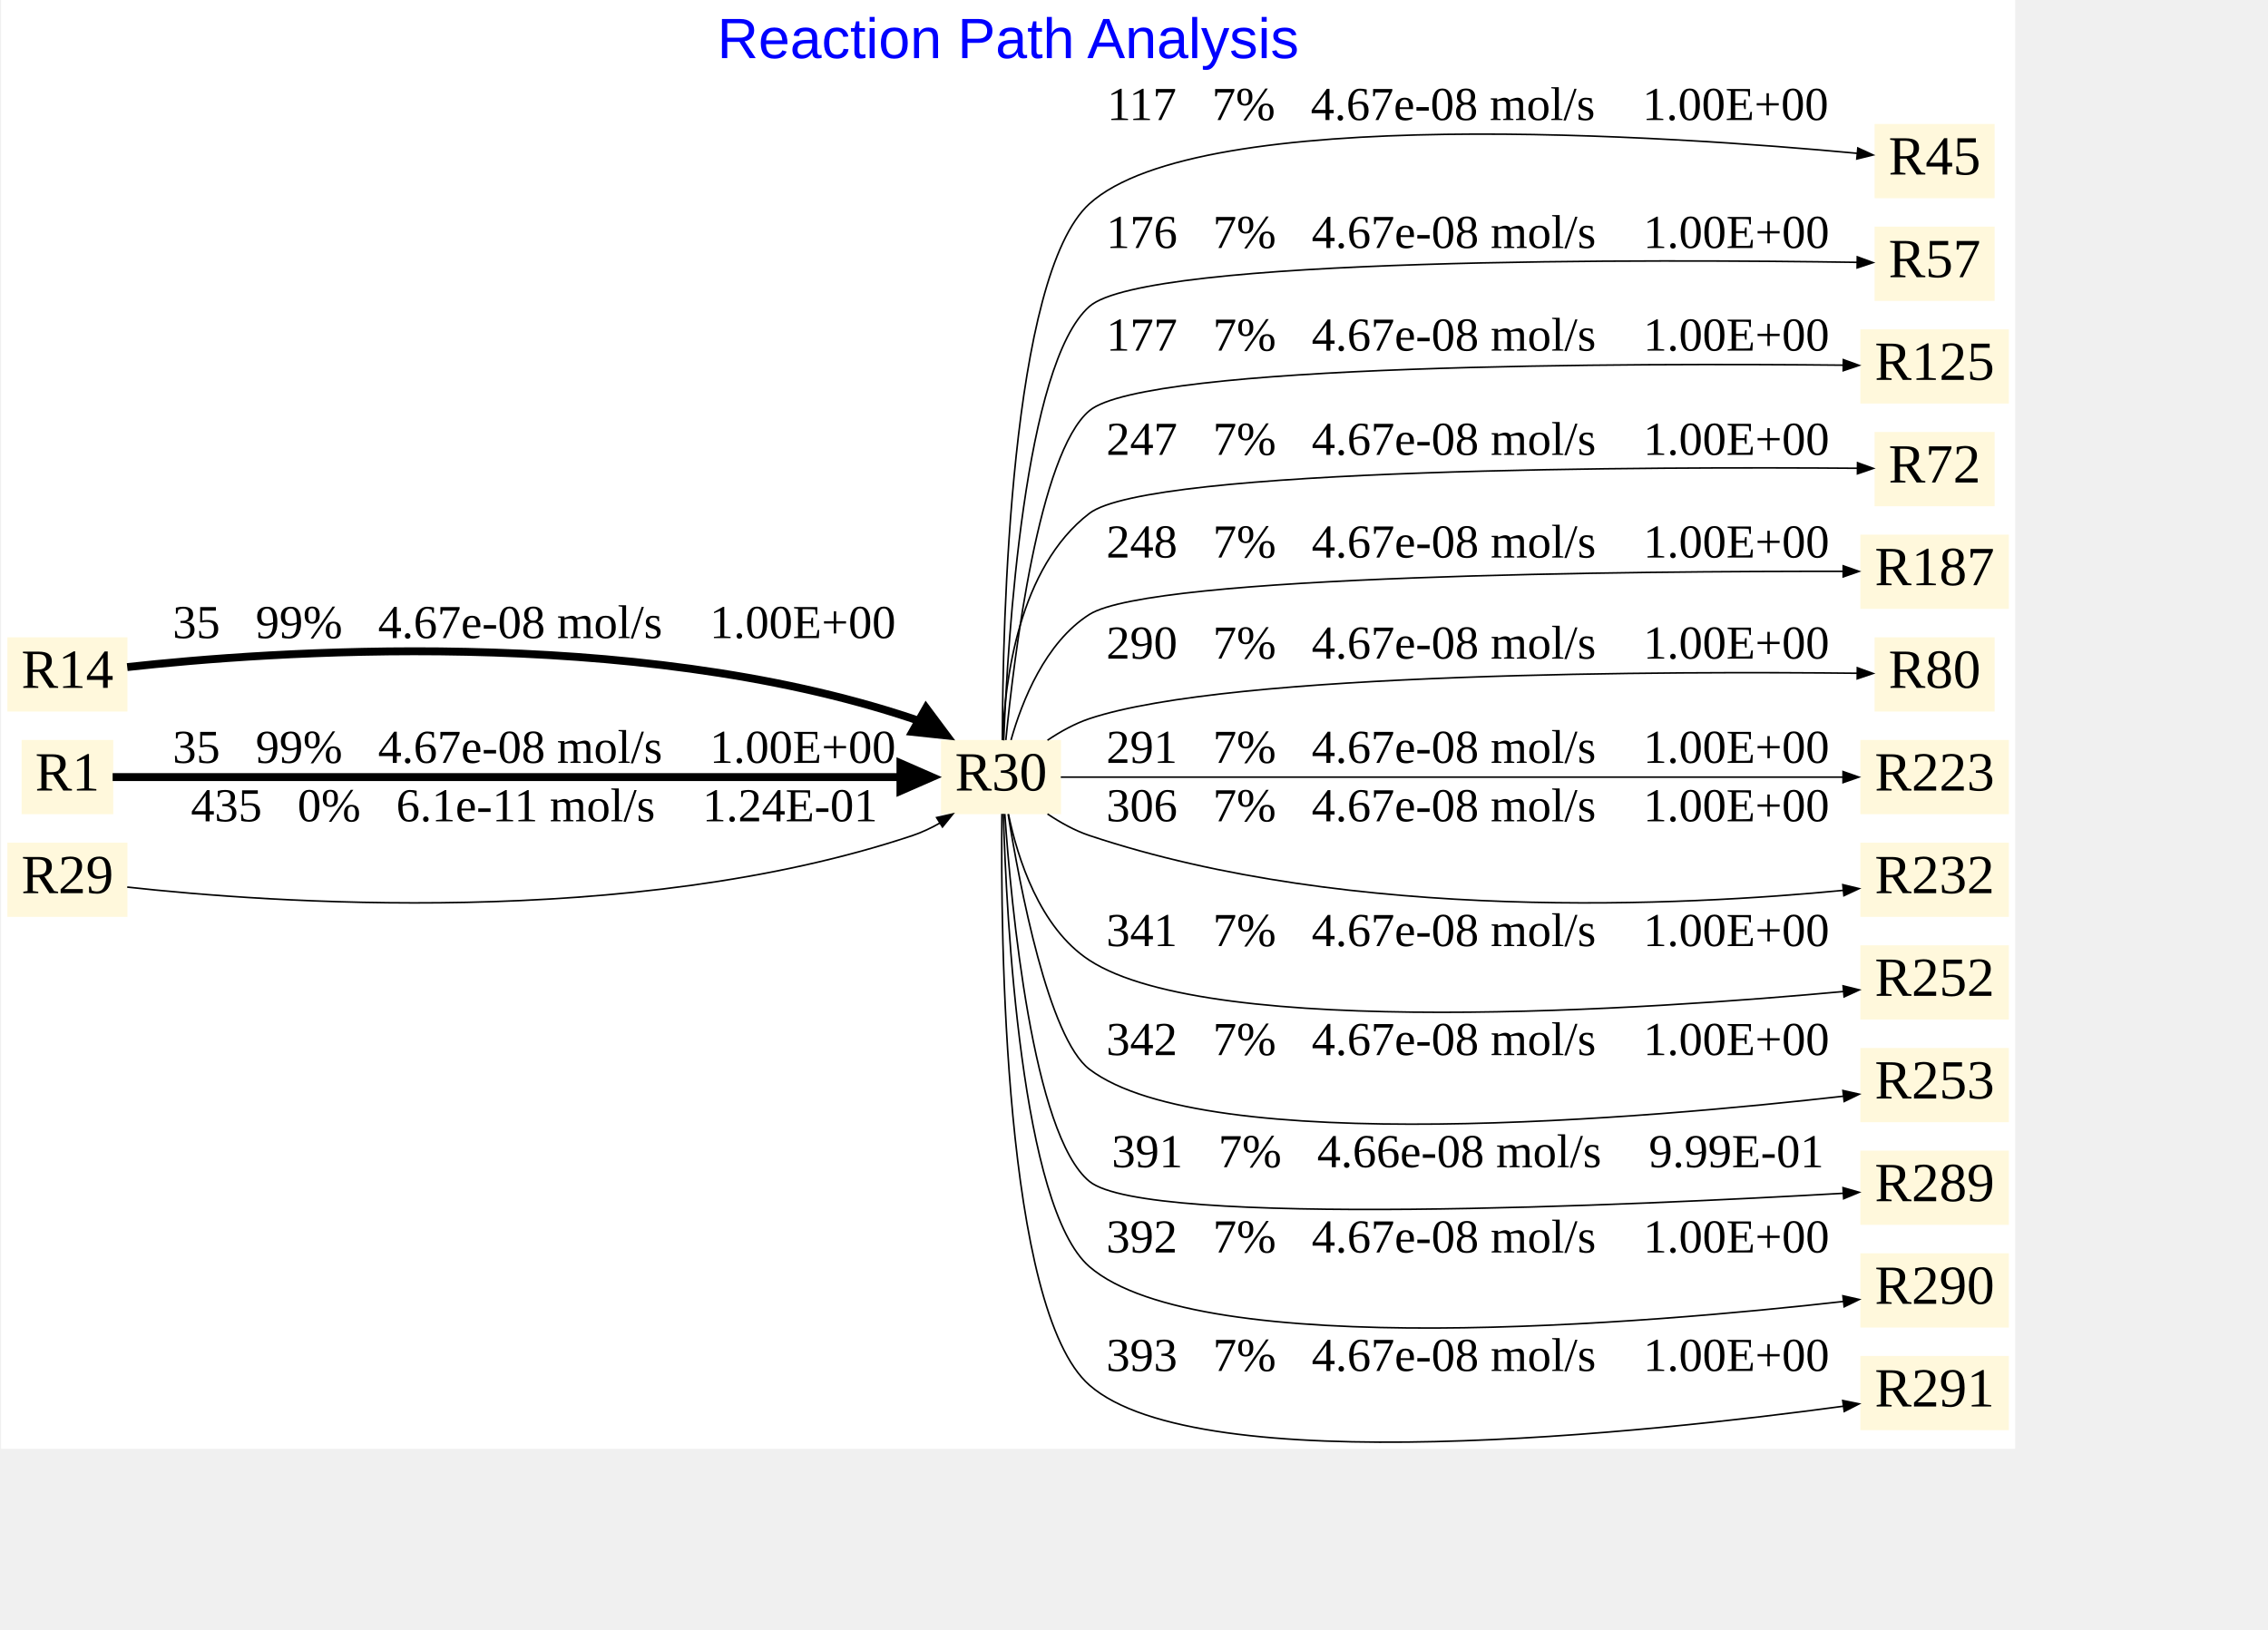
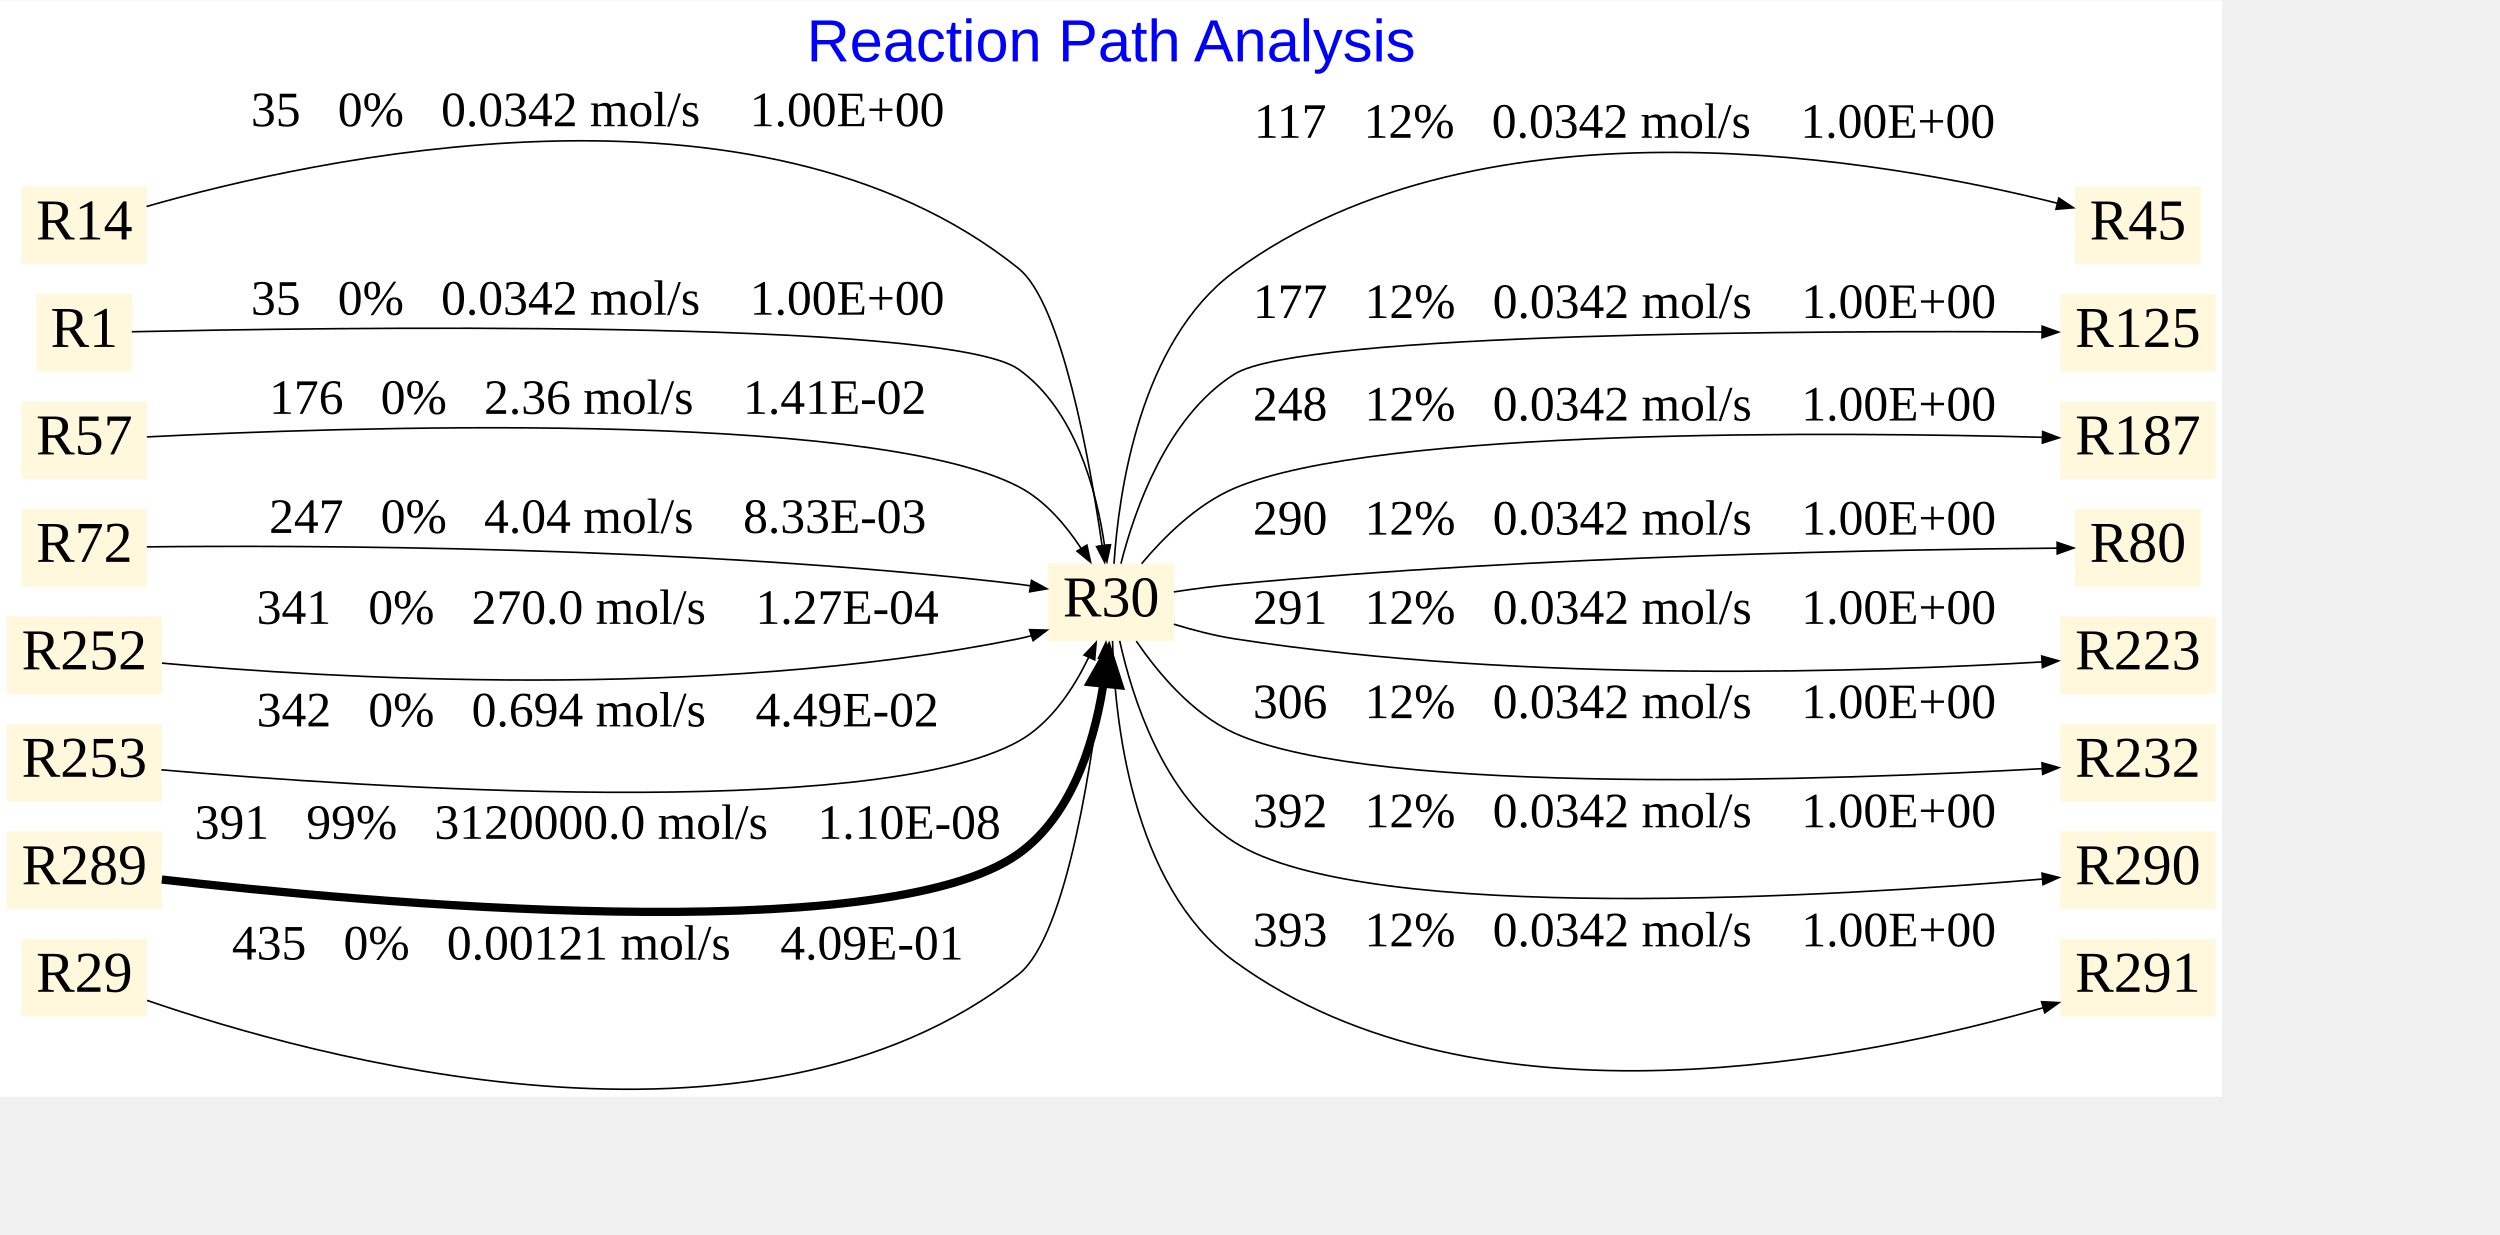
- <svg xmlns="http://www.w3.org/2000/svg" xmlns:xlink="http://www.w3.org/1999/xlink" width="640pt" height="460pt" viewBox="0.00 0.00 720.00 517.99">
-   <g id="graph0" class="graph" transform="scale(0.501961 0.501961) rotate(0) translate(4 913.28)">
-     <polygon fill="white" stroke="none" points="-4,4 -4,-913.28 1271,-913.28 1271,4 -4,4" />
-     <text text-anchor="middle" x="633.5" y="-876.48" font-family="Arial" font-size="36.00" fill="blue">Reaction Path Analysis</text>
+ <svg xmlns="http://www.w3.org/2000/svg" xmlns:xlink="http://www.w3.org/1999/xlink" width="640pt" height="316pt" viewBox="0.00 0.00 720.00 355.19">
+   <g id="graph0" class="graph" transform="scale(0.47619 0.47619) rotate(0) translate(4 659.02)">
+     <polygon fill="white" stroke="none" points="-4,4 -4,-659.02 1340,-659.02 1340,4 -4,4" />
+     <text text-anchor="middle" x="668" y="-622.22" font-family="Arial" font-size="36.00" fill="blue">Reaction Path Analysis</text>
    <g id="node1" class="node">
      <g id="a_node1">
        <a xlink:href="30.svg" xlink:title="R30">
-           <polygon fill="cornsilk" stroke="none" points="667,-444.78 591,-444.78 591,-397.78 667,-397.78 667,-444.78" />
-           <text text-anchor="middle" x="629" y="-412.78" font-family="Times New Roman,serif" font-size="35.00">R30</text>
+           <polygon fill="cornsilk" stroke="none" points="706,-318.52 630,-318.52 630,-271.52 706,-271.52 706,-318.52" />
+           <text text-anchor="middle" x="668" y="-286.52" font-family="Times New Roman,serif" font-size="35.00">R30</text>
        </a>
      </g>
    </g>
    <g id="node4" class="node">
      <g id="a_node4">
        <a xlink:href="45.svg" xlink:title="R45">
-           <polygon fill="cornsilk" stroke="none" points="1258,-834.78 1182,-834.78 1182,-787.78 1258,-787.78 1258,-834.78" />
-           <text text-anchor="middle" x="1220" y="-802.78" font-family="Times New Roman,serif" font-size="35.00">R45</text>
+           <polygon fill="cornsilk" stroke="none" points="1327,-546.52 1251,-546.52 1251,-499.52 1327,-499.52 1327,-546.52" />
+           <text text-anchor="middle" x="1289" y="-514.52" font-family="Times New Roman,serif" font-size="35.00">R45</text>
        </a>
      </g>
    </g>
    <g id="edge3" class="edge">
-       <path fill="none" stroke="black" d="M629.87,-444.71C630.01,-517.68 634.66,-738.74 685,-784.28 755.35,-847.93 1053.8,-827.15 1171.25,-816.19" />
-       <polygon fill="black" stroke="black" points="1171.41,-819.59 1181.03,-815.16 1170.75,-812.63 1171.41,-819.59" />
-       <text text-anchor="middle" x="924.5" y="-837.28" font-family="Times New Roman,serif" font-size="30.00">   117   7%   4.67e-08 mol/s    1.00E+00</text>
+       <path fill="none" stroke="black" d="M669.76,-318.38C672.56,-361.46 685.32,-452.9 742.5,-495.02 893.88,-606.55 1138,-562.11 1240.39,-536.41" />
+       <polygon fill="black" stroke="black" points="1241.19,-539.56 1250.01,-533.68 1239.45,-532.78 1241.19,-539.56" />
+       <text text-anchor="middle" x="978.5" y="-576.02" font-family="Times New Roman,serif" font-size="30.00">   117   12%   0.0342 mol/s    1.00E+00</text>
+     </g>
+     <g id="node6" class="node">
+       <g id="a_node6">
+         <a xlink:href="125.svg" xlink:title="R125">
+           <polygon fill="cornsilk" stroke="none" points="1336,-481.52 1242,-481.52 1242,-434.52 1336,-434.52 1336,-481.52" />
+           <text text-anchor="middle" x="1289" y="-449.52" font-family="Times New Roman,serif" font-size="35.00">R125</text>
+         </a>
+       </g>
+     </g>
+     <g id="edge5" class="edge">
+       <path fill="none" stroke="black" d="M673.94,-318.46C682.08,-350.58 701.66,-407.21 742.5,-433.02 783.03,-458.64 1100.19,-459.38 1231.44,-458.57" />
+       <polygon fill="black" stroke="black" points="1231.08,-462.06 1241.05,-458.49 1231.03,-455.06 1231.08,-462.06" />
+       <text text-anchor="middle" x="978.5" y="-467.02" font-family="Times New Roman,serif" font-size="30.00">   177   12%   0.0342 mol/s    1.00E+00</text>
+     </g>
+     <g id="node8" class="node">
+       <g id="a_node8">
+         <a xlink:href="187.svg" xlink:title="R187">
+           <polygon fill="cornsilk" stroke="none" points="1336,-416.52 1242,-416.52 1242,-369.52 1336,-369.52 1336,-416.52" />
+           <text text-anchor="middle" x="1289" y="-384.52" font-family="Times New Roman,serif" font-size="35.00">R187</text>
+         </a>
+       </g>
+     </g>
+     <g id="edge7" class="edge">
+       <path fill="none" stroke="black" d="M686.43,-318.42C699.81,-334.39 719.8,-354.34 742.5,-364.02 829.2,-401.03 1110.19,-398.05 1231.44,-394.87" />
+       <polygon fill="black" stroke="black" points="1231.42,-398.35 1241.32,-394.57 1231.23,-391.35 1231.42,-398.35" />
+       <text text-anchor="middle" x="978.5" y="-405.02" font-family="Times New Roman,serif" font-size="30.00">   248   12%   0.0342 mol/s    1.00E+00</text>
+     </g>
+     <g id="node9" class="node">
+       <g id="a_node9">
+         <a xlink:href="80.svg" xlink:title="R80">
+           <polygon fill="cornsilk" stroke="none" points="1327,-351.52 1251,-351.52 1251,-304.52 1327,-304.52 1327,-351.52" />
+           <text text-anchor="middle" x="1289" y="-319.52" font-family="Times New Roman,serif" font-size="35.00">R80</text>
+         </a>
+       </g>
+     </g>
+     <g id="edge8" class="edge">
+       <path fill="none" stroke="black" d="M705.92,-301.35C717.59,-303.13 730.55,-304.89 742.5,-306.02 925.89,-323.39 1145.23,-327.07 1240.24,-327.83" />
+       <polygon fill="black" stroke="black" points="1240.17,-331.34 1250.19,-327.91 1240.22,-324.34 1240.17,-331.34" />
+       <text text-anchor="middle" x="978.5" y="-336.02" font-family="Times New Roman,serif" font-size="30.00">   290   12%   0.0342 mol/s    1.00E+00</text>
+     </g>
+     <g id="node10" class="node">
+       <g id="a_node10">
+         <a xlink:href="223.svg" xlink:title="R223">
+           <polygon fill="cornsilk" stroke="none" points="1336,-286.52 1242,-286.52 1242,-239.52 1336,-239.52 1336,-286.52" />
+           <text text-anchor="middle" x="1289" y="-254.52" font-family="Times New Roman,serif" font-size="35.00">R223</text>
+         </a>
+       </g>
+     </g>
+     <g id="edge9" class="edge">
+       <path fill="none" stroke="black" d="M705.94,-281.83C717.49,-278.28 730.39,-274.91 742.5,-273.02 919.09,-245.51 1131.69,-253.12 1231.3,-259.03" />
+       <polygon fill="black" stroke="black" points="1230.82,-262.56 1241.02,-259.68 1231.25,-255.58 1230.82,-262.56" />
+       <text text-anchor="middle" x="978.5" y="-282.02" font-family="Times New Roman,serif" font-size="30.00">   291   12%   0.0342 mol/s    1.00E+00</text>
+     </g>
+     <g id="node11" class="node">
+       <g id="a_node11">
+         <a xlink:href="232.svg" xlink:title="R232">
+           <polygon fill="cornsilk" stroke="none" points="1336,-221.52 1242,-221.52 1242,-174.52 1336,-174.52 1336,-221.52" />
+           <text text-anchor="middle" x="1289" y="-189.52" font-family="Times New Roman,serif" font-size="35.00">R232</text>
+         </a>
+       </g>
+     </g>
+     <g id="edge10" class="edge">
+       <path fill="none" stroke="black" d="M683.21,-271.6C696.09,-252.79 716.93,-227.67 742.5,-216.02 828.22,-177 1109.75,-187.73 1231.3,-194.47" />
+       <polygon fill="black" stroke="black" points="1231.02,-198.02 1241.2,-195.09 1231.42,-191.03 1231.02,-198.02" />
+       <text text-anchor="middle" x="978.5" y="-225.02" font-family="Times New Roman,serif" font-size="30.00">   306   12%   0.0342 mol/s    1.00E+00</text>
+     </g>
+     <g id="node15" class="node">
+       <g id="a_node15">
+         <a xlink:href="290.svg" xlink:title="R290">
+           <polygon fill="cornsilk" stroke="none" points="1336,-156.52 1242,-156.52 1242,-109.52 1336,-109.52 1336,-156.52" />
+           <text text-anchor="middle" x="1289" y="-124.52" font-family="Times New Roman,serif" font-size="35.00">R290</text>
+         </a>
+       </g>
+     </g>
+     <g id="edge14" class="edge">
+       <path fill="none" stroke="black" d="M673.19,-271.76C680.6,-238.23 699.51,-177.36 742.5,-150.02 822.25,-99.31 1108.93,-117.31 1231.63,-127.73" />
+       <polygon fill="black" stroke="black" points="1231.02,-131.27 1241.28,-128.65 1231.62,-124.3 1231.02,-131.27" />
+       <text text-anchor="middle" x="978.5" y="-159.02" font-family="Times New Roman,serif" font-size="30.00">   392   12%   0.0342 mol/s    1.00E+00</text>
+     </g>
+     <g id="node16" class="node">
+       <g id="a_node16">
+         <a xlink:href="291.svg" xlink:title="R291">
+           <polygon fill="cornsilk" stroke="none" points="1336,-91.52 1242,-91.52 1242,-44.52 1336,-44.52 1336,-91.52" />
+           <text text-anchor="middle" x="1289" y="-59.52" font-family="Times New Roman,serif" font-size="35.00">R291</text>
+         </a>
+       </g>
+     </g>
+     <g id="edge15" class="edge">
+       <path fill="none" stroke="black" d="M668.87,-271.73C670.01,-225.75 679.89,-123.8 742.5,-78.02 889.98,29.8 1124.88,-19.18 1231.76,-49.88" />
+       <polygon fill="black" stroke="black" points="1230.73,-53.52 1241.31,-52.97 1232.7,-46.8 1230.73,-53.52" />
+       <text text-anchor="middle" x="978.5" y="-87.02" font-family="Times New Roman,serif" font-size="30.00">   393   12%   0.0342 mol/s    1.00E+00</text>
+     </g>
+     <g id="node2" class="node">
+       <g id="a_node2">
+         <a xlink:href="14.svg" xlink:title="R14">
+           <polygon fill="cornsilk" stroke="none" points="85,-546.52 9,-546.52 9,-499.52 85,-499.52 85,-546.52" />
+           <text text-anchor="middle" x="47" y="-514.52" font-family="Times New Roman,serif" font-size="35.00">R14</text>
+         </a>
+       </g>
+     </g>
+     <g id="edge1" class="edge">
+       <path fill="none" stroke="black" d="M84.68,-534.48C182.63,-562.59 453.66,-623.9 612,-497.02 638.09,-476.12 655.09,-380.91 662.59,-329.01" />
+       <polygon fill="black" stroke="black" points="666.16,-329.72 664.08,-319.33 659.23,-328.75 666.16,-329.72" />
+       <text text-anchor="middle" x="357.5" y="-583.02" font-family="Times New Roman,serif" font-size="30.00">   35   0%   0.0342 mol/s    1.00E+00</text>
+     </g>
+     <g id="node3" class="node">
+       <g id="a_node3">
+         <a xlink:href="1.svg" xlink:title="R1">
+           <polygon fill="cornsilk" stroke="none" points="76,-481.52 18,-481.52 18,-434.52 76,-434.52 76,-481.52" />
+           <text text-anchor="middle" x="47" y="-449.52" font-family="Times New Roman,serif" font-size="35.00">R1</text>
+         </a>
+       </g>
+     </g>
+     <g id="edge2" class="edge">
+       <path fill="none" stroke="black" d="M75.72,-458.7C183.13,-461.07 568.1,-467.29 612,-436.02 646.32,-411.58 659.23,-362.43 664.08,-329.12" />
+       <polygon fill="black" stroke="black" points="667.64,-329.85 665.43,-319.49 660.7,-328.96 667.64,-329.85" />
+       <text text-anchor="middle" x="357.5" y="-469.02" font-family="Times New Roman,serif" font-size="30.00">   35   0%   0.0342 mol/s    1.00E+00</text>
    </g>
    <g id="node5" class="node">
      <g id="a_node5">
        <a xlink:href="57.svg" xlink:title="R57">
-           <polygon fill="cornsilk" stroke="none" points="1258,-769.78 1182,-769.78 1182,-722.78 1258,-722.78 1258,-769.78" />
-           <text text-anchor="middle" x="1220" y="-737.78" font-family="Times New Roman,serif" font-size="35.00">R57</text>
+           <polygon fill="cornsilk" stroke="none" points="85,-416.52 9,-416.52 9,-369.52 85,-369.52 85,-416.52" />
+           <text text-anchor="middle" x="47" y="-384.52" font-family="Times New Roman,serif" font-size="35.00">R57</text>
        </a>
      </g>
    </g>
    <g id="edge4" class="edge">
-       <path fill="none" stroke="black" d="M630.72,-444.52C633.21,-508.2 643.75,-683.14 685,-719.28 721.09,-750.9 1047.22,-749.06 1171.34,-747.18" />
-       <polygon fill="black" stroke="black" points="1171.07,-750.67 1181.01,-747.01 1170.96,-743.67 1171.07,-750.67" />
-       <text text-anchor="middle" x="924.5" y="-756.28" font-family="Times New Roman,serif" font-size="30.00">   176   7%   4.67e-08 mol/s    1.00E+00</text>
-     </g>
-     <g id="node6" class="node">
-       <g id="a_node6">
-         <a xlink:href="125.svg" xlink:title="R125">
-           <polygon fill="cornsilk" stroke="none" points="1267,-704.78 1173,-704.78 1173,-657.78 1267,-657.78 1267,-704.78" />
-           <text text-anchor="middle" x="1220" y="-672.78" font-family="Times New Roman,serif" font-size="35.00">R125</text>
-         </a>
-       </g>
-     </g>
-     <g id="edge5" class="edge">
-       <path fill="none" stroke="black" d="M632.06,-444.72C637.29,-498.17 652.97,-626.57 685,-653.28 720.98,-683.29 1032.26,-683.38 1162.29,-682.08" />
-       <polygon fill="black" stroke="black" points="1162.23,-685.57 1172.19,-681.96 1162.15,-678.57 1162.23,-685.57" />
-       <text text-anchor="middle" x="924.5" y="-691.28" font-family="Times New Roman,serif" font-size="30.00">   177   7%   4.67e-08 mol/s    1.00E+00</text>
+       <path fill="none" stroke="black" d="M84.85,-395.1C195.02,-400.69 519.91,-412.64 612,-365.02 627.99,-356.76 640.82,-341.52 650.05,-327.37" />
+       <polygon fill="black" stroke="black" points="653.36,-329.66 655.59,-319.31 647.39,-326.01 653.36,-329.66" />
+       <text text-anchor="middle" x="357.5" y="-409.02" font-family="Times New Roman,serif" font-size="30.00">   176   0%   2.36 mol/s    1.41E-02</text>
    </g>
    <g id="node7" class="node">
      <g id="a_node7">
        <a xlink:href="72.svg" xlink:title="R72">
-           <polygon fill="cornsilk" stroke="none" points="1258,-639.78 1182,-639.78 1182,-592.78 1258,-592.78 1258,-639.78" />
-           <text text-anchor="middle" x="1220" y="-607.78" font-family="Times New Roman,serif" font-size="35.00">R72</text>
+           <polygon fill="cornsilk" stroke="none" points="85,-351.52 9,-351.52 9,-304.52 85,-304.52 85,-351.52" />
+           <text text-anchor="middle" x="47" y="-319.52" font-family="Times New Roman,serif" font-size="35.00">R72</text>
        </a>
      </g>
    </g>
    <g id="edge6" class="edge">
-       <path fill="none" stroke="black" d="M629.99,-444.78C631.39,-482.05 640.13,-553.99 685,-588.28 723.09,-617.39 1047.35,-617.75 1171.19,-616.81" />
-       <polygon fill="black" stroke="black" points="1171.22,-620.3 1181.19,-616.72 1171.16,-613.3 1171.22,-620.3" />
-       <text text-anchor="middle" x="924.5" y="-625.28" font-family="Times New Roman,serif" font-size="30.00">   247   7%   4.67e-08 mol/s    1.00E+00</text>
-     </g>
-     <g id="node8" class="node">
-       <g id="a_node8">
-         <a xlink:href="187.svg" xlink:title="R187">
-           <polygon fill="cornsilk" stroke="none" points="1267,-574.78 1173,-574.78 1173,-527.78 1267,-527.78 1267,-574.78" />
-           <text text-anchor="middle" x="1220" y="-542.78" font-family="Times New Roman,serif" font-size="35.00">R187</text>
-         </a>
-       </g>
-     </g>
-     <g id="edge7" class="edge">
-       <path fill="none" stroke="black" d="M635.33,-444.73C642.25,-469.21 656.93,-506.47 685,-524.28 724.51,-549.35 1033.02,-551.68 1162.3,-551.54" />
-       <polygon fill="black" stroke="black" points="1162.15,-555.04 1172.14,-551.52 1162.13,-548.04 1162.15,-555.04" />
-       <text text-anchor="middle" x="924.5" y="-560.28" font-family="Times New Roman,serif" font-size="30.00">   248   7%   4.67e-08 mol/s    1.00E+00</text>
-     </g>
-     <g id="node9" class="node">
-       <g id="a_node9">
-         <a xlink:href="80.svg" xlink:title="R80">
-           <polygon fill="cornsilk" stroke="none" points="1258,-509.78 1182,-509.78 1182,-462.78 1258,-462.78 1258,-509.78" />
-           <text text-anchor="middle" x="1220" y="-477.78" font-family="Times New Roman,serif" font-size="35.00">R80</text>
-         </a>
-       </g>
-     </g>
-     <g id="edge8" class="edge">
-       <path fill="none" stroke="black" d="M658.42,-444.61C666.54,-450.06 675.72,-455.18 685,-458.28 774.37,-488.13 1057.76,-488.25 1171.29,-487.02" />
-       <polygon fill="black" stroke="black" points="1171.09,-490.51 1181.05,-486.89 1171.01,-483.51 1171.09,-490.51" />
-       <text text-anchor="middle" x="924.5" y="-496.28" font-family="Times New Roman,serif" font-size="30.00">   290   7%   4.67e-08 mol/s    1.00E+00</text>
-     </g>
-     <g id="node10" class="node">
-       <g id="a_node10">
-         <a xlink:href="223.svg" xlink:title="R223">
-           <polygon fill="cornsilk" stroke="none" points="1267,-444.78 1173,-444.78 1173,-397.78 1267,-397.78 1267,-444.78" />
-           <text text-anchor="middle" x="1220" y="-412.78" font-family="Times New Roman,serif" font-size="35.00">R223</text>
-         </a>
-       </g>
-     </g>
-     <g id="edge9" class="edge">
-       <path fill="none" stroke="black" d="M666.84,-421.28C766.61,-421.28 1042.52,-421.28 1162.29,-421.28" />
-       <polygon fill="black" stroke="black" points="1162.04,-424.78 1172.04,-421.28 1162.04,-417.78 1162.04,-424.78" />
-       <text text-anchor="middle" x="924.5" y="-430.28" font-family="Times New Roman,serif" font-size="30.00">   291   7%   4.67e-08 mol/s    1.00E+00</text>
-     </g>
-     <g id="node11" class="node">
-       <g id="a_node11">
-         <a xlink:href="232.svg" xlink:title="R232">
-           <polygon fill="cornsilk" stroke="none" points="1267,-379.78 1173,-379.78 1173,-332.78 1267,-332.78 1267,-379.78" />
-           <text text-anchor="middle" x="1220" y="-347.78" font-family="Times New Roman,serif" font-size="35.00">R232</text>
-         </a>
-       </g>
-     </g>
-     <g id="edge10" class="edge">
-       <path fill="none" stroke="black" d="M658.42,-397.96C666.54,-392.5 675.72,-387.38 685,-384.28 851.35,-328.73 1062.99,-339.92 1162.48,-349.6" />
-       <polygon fill="black" stroke="black" points="1161.89,-353.16 1172.19,-350.68 1162.59,-346.19 1161.89,-353.16" />
-       <text text-anchor="middle" x="924.5" y="-393.28" font-family="Times New Roman,serif" font-size="30.00">   306   7%   4.67e-08 mol/s    1.00E+00</text>
+       <path fill="none" stroke="black" d="M84.78,-328.6C174.98,-329.57 414.22,-329.51 612,-306.02 614.4,-305.74 616.84,-305.41 619.31,-305.04" />
+       <polygon fill="black" stroke="black" points="619.86,-308.33 629.15,-303.23 618.71,-301.42 619.86,-308.33" />
+       <text text-anchor="middle" x="357.5" y="-337.02" font-family="Times New Roman,serif" font-size="30.00">   247   0%   4.04 mol/s    8.33E-03</text>
    </g>
    <g id="node12" class="node">
      <g id="a_node12">
        <a xlink:href="252.svg" xlink:title="R252">
-           <polygon fill="cornsilk" stroke="none" points="1267,-314.78 1173,-314.78 1173,-267.78 1267,-267.78 1267,-314.78" />
-           <text text-anchor="middle" x="1220" y="-282.78" font-family="Times New Roman,serif" font-size="35.00">R252</text>
+           <polygon fill="cornsilk" stroke="none" points="94,-286.52 0,-286.52 0,-239.52 94,-239.52 94,-286.52" />
+           <text text-anchor="middle" x="47" y="-254.52" font-family="Times New Roman,serif" font-size="35.00">R252</text>
        </a>
      </g>
    </g>
    <g id="edge11" class="edge">
-       <path fill="none" stroke="black" d="M633.7,-397.8C639.41,-370.32 653.25,-325.95 685,-305.28 762.25,-254.99 1041.53,-274.36 1162.49,-285.53" />
-       <polygon fill="black" stroke="black" points="1162.07,-289.1 1172.35,-286.55 1162.72,-282.13 1162.07,-289.1" />
-       <text text-anchor="middle" x="924.5" y="-314.28" font-family="Times New Roman,serif" font-size="30.00">   341   7%   4.67e-08 mol/s    1.00E+00</text>
+       <path fill="none" stroke="black" d="M93.93,-258.29C190.84,-249.51 422.89,-234.86 612,-273.02 614.65,-273.56 617.33,-274.21 620.01,-274.96" />
+       <polygon fill="black" stroke="black" points="618.69,-278.53 629.28,-278.23 620.82,-271.86 618.69,-278.53" />
+       <text text-anchor="middle" x="357.5" y="-282.02" font-family="Times New Roman,serif" font-size="30.00">   341   0%   270.0 mol/s    1.27E-04</text>
    </g>
    <g id="node13" class="node">
      <g id="a_node13">
        <a xlink:href="253.svg" xlink:title="R253">
-           <polygon fill="cornsilk" stroke="none" points="1267,-249.78 1173,-249.78 1173,-202.78 1267,-202.78 1267,-249.78" />
-           <text text-anchor="middle" x="1220" y="-217.78" font-family="Times New Roman,serif" font-size="35.00">R253</text>
+           <polygon fill="cornsilk" stroke="none" points="94,-221.52 0,-221.52 0,-174.52 94,-174.52 94,-221.52" />
+           <text text-anchor="middle" x="47" y="-189.52" font-family="Times New Roman,serif" font-size="35.00">R253</text>
        </a>
      </g>
    </g>
    <g id="edge12" class="edge">
-       <path fill="none" stroke="black" d="M633.51,-397.8C640.79,-352.55 659.06,-256.01 685,-236.28 758.52,-180.36 1041.05,-205.42 1162.72,-219.29" />
-       <polygon fill="black" stroke="black" points="1161.96,-222.84 1172.29,-220.51 1162.76,-215.89 1161.96,-222.84" />
-       <text text-anchor="middle" x="924.5" y="-245.28" font-family="Times New Roman,serif" font-size="30.00">   342   7%   4.67e-08 mol/s    1.00E+00</text>
+       <path fill="none" stroke="black" d="M93.62,-193.75C211.59,-183.52 523.71,-161.98 612,-211.02 631.8,-222.02 645.67,-243.5 654.53,-261.98" />
+       <polygon fill="black" stroke="black" points="651.66,-263.15 658.94,-270.85 658.06,-260.3 651.66,-263.15" />
+       <text text-anchor="middle" x="357.5" y="-220.02" font-family="Times New Roman,serif" font-size="30.00">   342   0%   0.694 mol/s    4.49E-02</text>
    </g>
    <g id="node14" class="node">
      <g id="a_node14">
        <a xlink:href="289.svg" xlink:title="R289">
-           <polygon fill="cornsilk" stroke="none" points="1267,-184.78 1173,-184.78 1173,-137.78 1267,-137.78 1267,-184.78" />
-           <text text-anchor="middle" x="1220" y="-152.78" font-family="Times New Roman,serif" font-size="35.00">R289</text>
+           <polygon fill="cornsilk" stroke="none" points="94,-156.52 0,-156.52 0,-109.52 94,-109.52 94,-156.52" />
+           <text text-anchor="middle" x="47" y="-124.52" font-family="Times New Roman,serif" font-size="35.00">R289</text>
        </a>
      </g>
    </g>
    <g id="edge13" class="edge">
-       <path fill="none" stroke="black" d="M631.41,-397.93C635.4,-340.45 648.95,-194.63 685,-165.28 721.28,-135.74 1032.38,-150.3 1162.33,-157.78" />
-       <polygon fill="black" stroke="black" points="1162.03,-161.33 1172.22,-158.41 1162.44,-154.34 1162.03,-161.33" />
-       <text text-anchor="middle" x="924.5" y="-174.28" font-family="Times New Roman,serif" font-size="30.00">   391   7%   4.66e-08 mol/s    9.99E-01</text>
-     </g>
-     <g id="node15" class="node">
-       <g id="a_node15">
-         <a xlink:href="290.svg" xlink:title="R290">
-           <polygon fill="cornsilk" stroke="none" points="1267,-119.78 1173,-119.78 1173,-72.78 1267,-72.78 1267,-119.78" />
-           <text text-anchor="middle" x="1220" y="-87.78" font-family="Times New Roman,serif" font-size="35.00">R290</text>
-         </a>
-       </g>
-     </g>
-     <g id="edge14" class="edge">
-       <path fill="none" stroke="black" d="M630.49,-398.01C632.41,-332.48 641.64,-148.67 685,-111.28 755.05,-50.87 1040.17,-75.5 1162.65,-89.32" />
-       <polygon fill="black" stroke="black" points="1161.95,-92.87 1172.28,-90.54 1162.75,-85.92 1161.95,-92.87" />
-       <text text-anchor="middle" x="924.5" y="-120.28" font-family="Times New Roman,serif" font-size="30.00">   392   7%   4.67e-08 mol/s    1.00E+00</text>
-     </g>
-     <g id="node16" class="node">
-       <g id="a_node16">
-         <a xlink:href="291.svg" xlink:title="R291">
-           <polygon fill="cornsilk" stroke="none" points="1267,-54.78 1173,-54.78 1173,-7.78 1267,-7.78 1267,-54.78" />
-           <text text-anchor="middle" x="1220" y="-22.78" font-family="Times New Roman,serif" font-size="35.00">R291</text>
-         </a>
-       </g>
-     </g>
-     <g id="edge15" class="edge">
-       <path fill="none" stroke="black" d="M629.57,-397.97C628.72,-322.04 630.52,-83.98 685,-36.28 754.57,24.63 1039.95,-6.35 1162.58,-23" />
-       <polygon fill="black" stroke="black" points="1161.84,-26.57 1172.23,-24.46 1162.8,-19.63 1161.84,-26.57" />
-       <text text-anchor="middle" x="924.5" y="-45.28" font-family="Times New Roman,serif" font-size="30.00">   393   7%   4.67e-08 mol/s    1.00E+00</text>
-     </g>
-     <g id="node2" class="node">
-       <g id="a_node2">
-         <a xlink:href="14.svg" xlink:title="R14">
-           <polygon fill="cornsilk" stroke="none" points="76,-509.78 0,-509.78 0,-462.78 76,-462.78 76,-509.78" />
-           <text text-anchor="middle" x="38" y="-477.78" font-family="Times New Roman,serif" font-size="35.00">R14</text>
-         </a>
-       </g>
-     </g>
-     <g id="edge1" class="edge">
-       <path fill="none" stroke="black" stroke-width="5" d="M75.86,-490.93C164.34,-500.69 394.69,-517.83 573,-458.28 575.9,-457.31 578.79,-456.15 581.64,-454.84" />
-       <polygon fill="black" stroke="black" stroke-width="5" points="581.54,-465.11 594.58,-447.61 572.88,-449.91 581.54,-465.11" />
-       <text text-anchor="middle" x="333.5" y="-509.28" font-family="Times New Roman,serif" font-size="30.00">   35   99%   4.67e-08 mol/s    1.00E+00</text>
-     </g>
-     <g id="node3" class="node">
-       <g id="a_node3">
-         <a xlink:href="1.svg" xlink:title="R1">
-           <polygon fill="cornsilk" stroke="none" points="67,-444.78 9,-444.78 9,-397.78 67,-397.78 67,-444.78" />
-           <text text-anchor="middle" x="38" y="-412.78" font-family="Times New Roman,serif" font-size="35.00">R1</text>
-         </a>
-       </g>
-     </g>
-     <g id="edge2" class="edge">
-       <path fill="none" stroke="black" stroke-width="5" d="M66.62,-421.28C157.17,-421.28 446.38,-421.28 570.51,-421.28" />
-       <polygon fill="black" stroke="black" stroke-width="5" points="565.34,-430.03 585.34,-421.28 565.34,-412.53 565.34,-430.03" />
-       <text text-anchor="middle" x="333.5" y="-430.28" font-family="Times New Roman,serif" font-size="30.00">   35   99%   4.67e-08 mol/s    1.00E+00</text>
+       <path fill="none" stroke="black" stroke-width="5" d="M93.88,-127.41C213.21,-113.78 529.74,-84.22 612,-143.02 646.25,-167.51 659.24,-215.49 664.13,-251.02" />
+       <polygon fill="black" stroke="black" stroke-width="5" points="655.51,-246.72 666.29,-265.71 672.92,-244.91 655.51,-246.72" />
+       <text text-anchor="middle" x="357.5" y="-152.02" font-family="Times New Roman,serif" font-size="30.00">   391   99%   3120000.0 mol/s    1.10E-08</text>
    </g>
    <g id="node17" class="node">
      <g id="a_node17">
        <a xlink:href="29.svg" xlink:title="R29">
-           <polygon fill="cornsilk" stroke="none" points="76,-379.78 0,-379.78 0,-332.78 76,-332.78 76,-379.78" />
-           <text text-anchor="middle" x="38" y="-347.78" font-family="Times New Roman,serif" font-size="35.00">R29</text>
+           <polygon fill="cornsilk" stroke="none" points="85,-91.52 9,-91.52 9,-44.52 85,-44.52 85,-91.52" />
+           <text text-anchor="middle" x="47" y="-59.52" font-family="Times New Roman,serif" font-size="35.00">R29</text>
        </a>
      </g>
    </g>
    <g id="edge16" class="edge">
-       <path fill="none" stroke="black" d="M75.86,-351.64C164.34,-341.87 394.69,-324.74 573,-384.28 578.94,-386.27 584.85,-389.08 590.46,-392.28" />
-       <polygon fill="black" stroke="black" points="588.24,-395.65 598.58,-397.96 591.94,-389.7 588.24,-395.65" />
-       <text text-anchor="middle" x="333.5" y="-393.28" font-family="Times New Roman,serif" font-size="30.00">   435   0%   6.1e-11 mol/s    1.24E-01</text>
+       <path fill="none" stroke="black" d="M84.93,-54.31C182.95,-20.51 452.98,55.26 612,-70.02 641.76,-93.47 657.51,-204.31 663.75,-261.18" />
+       <polygon fill="black" stroke="black" points="660.34,-261.22 664.87,-270.79 667.3,-260.48 660.34,-261.22" />
+       <text text-anchor="middle" x="357.5" y="-79.02" font-family="Times New Roman,serif" font-size="30.00">   435   0%   0.00121 mol/s    4.09E-01</text>
    </g>
  </g>
</svg>
